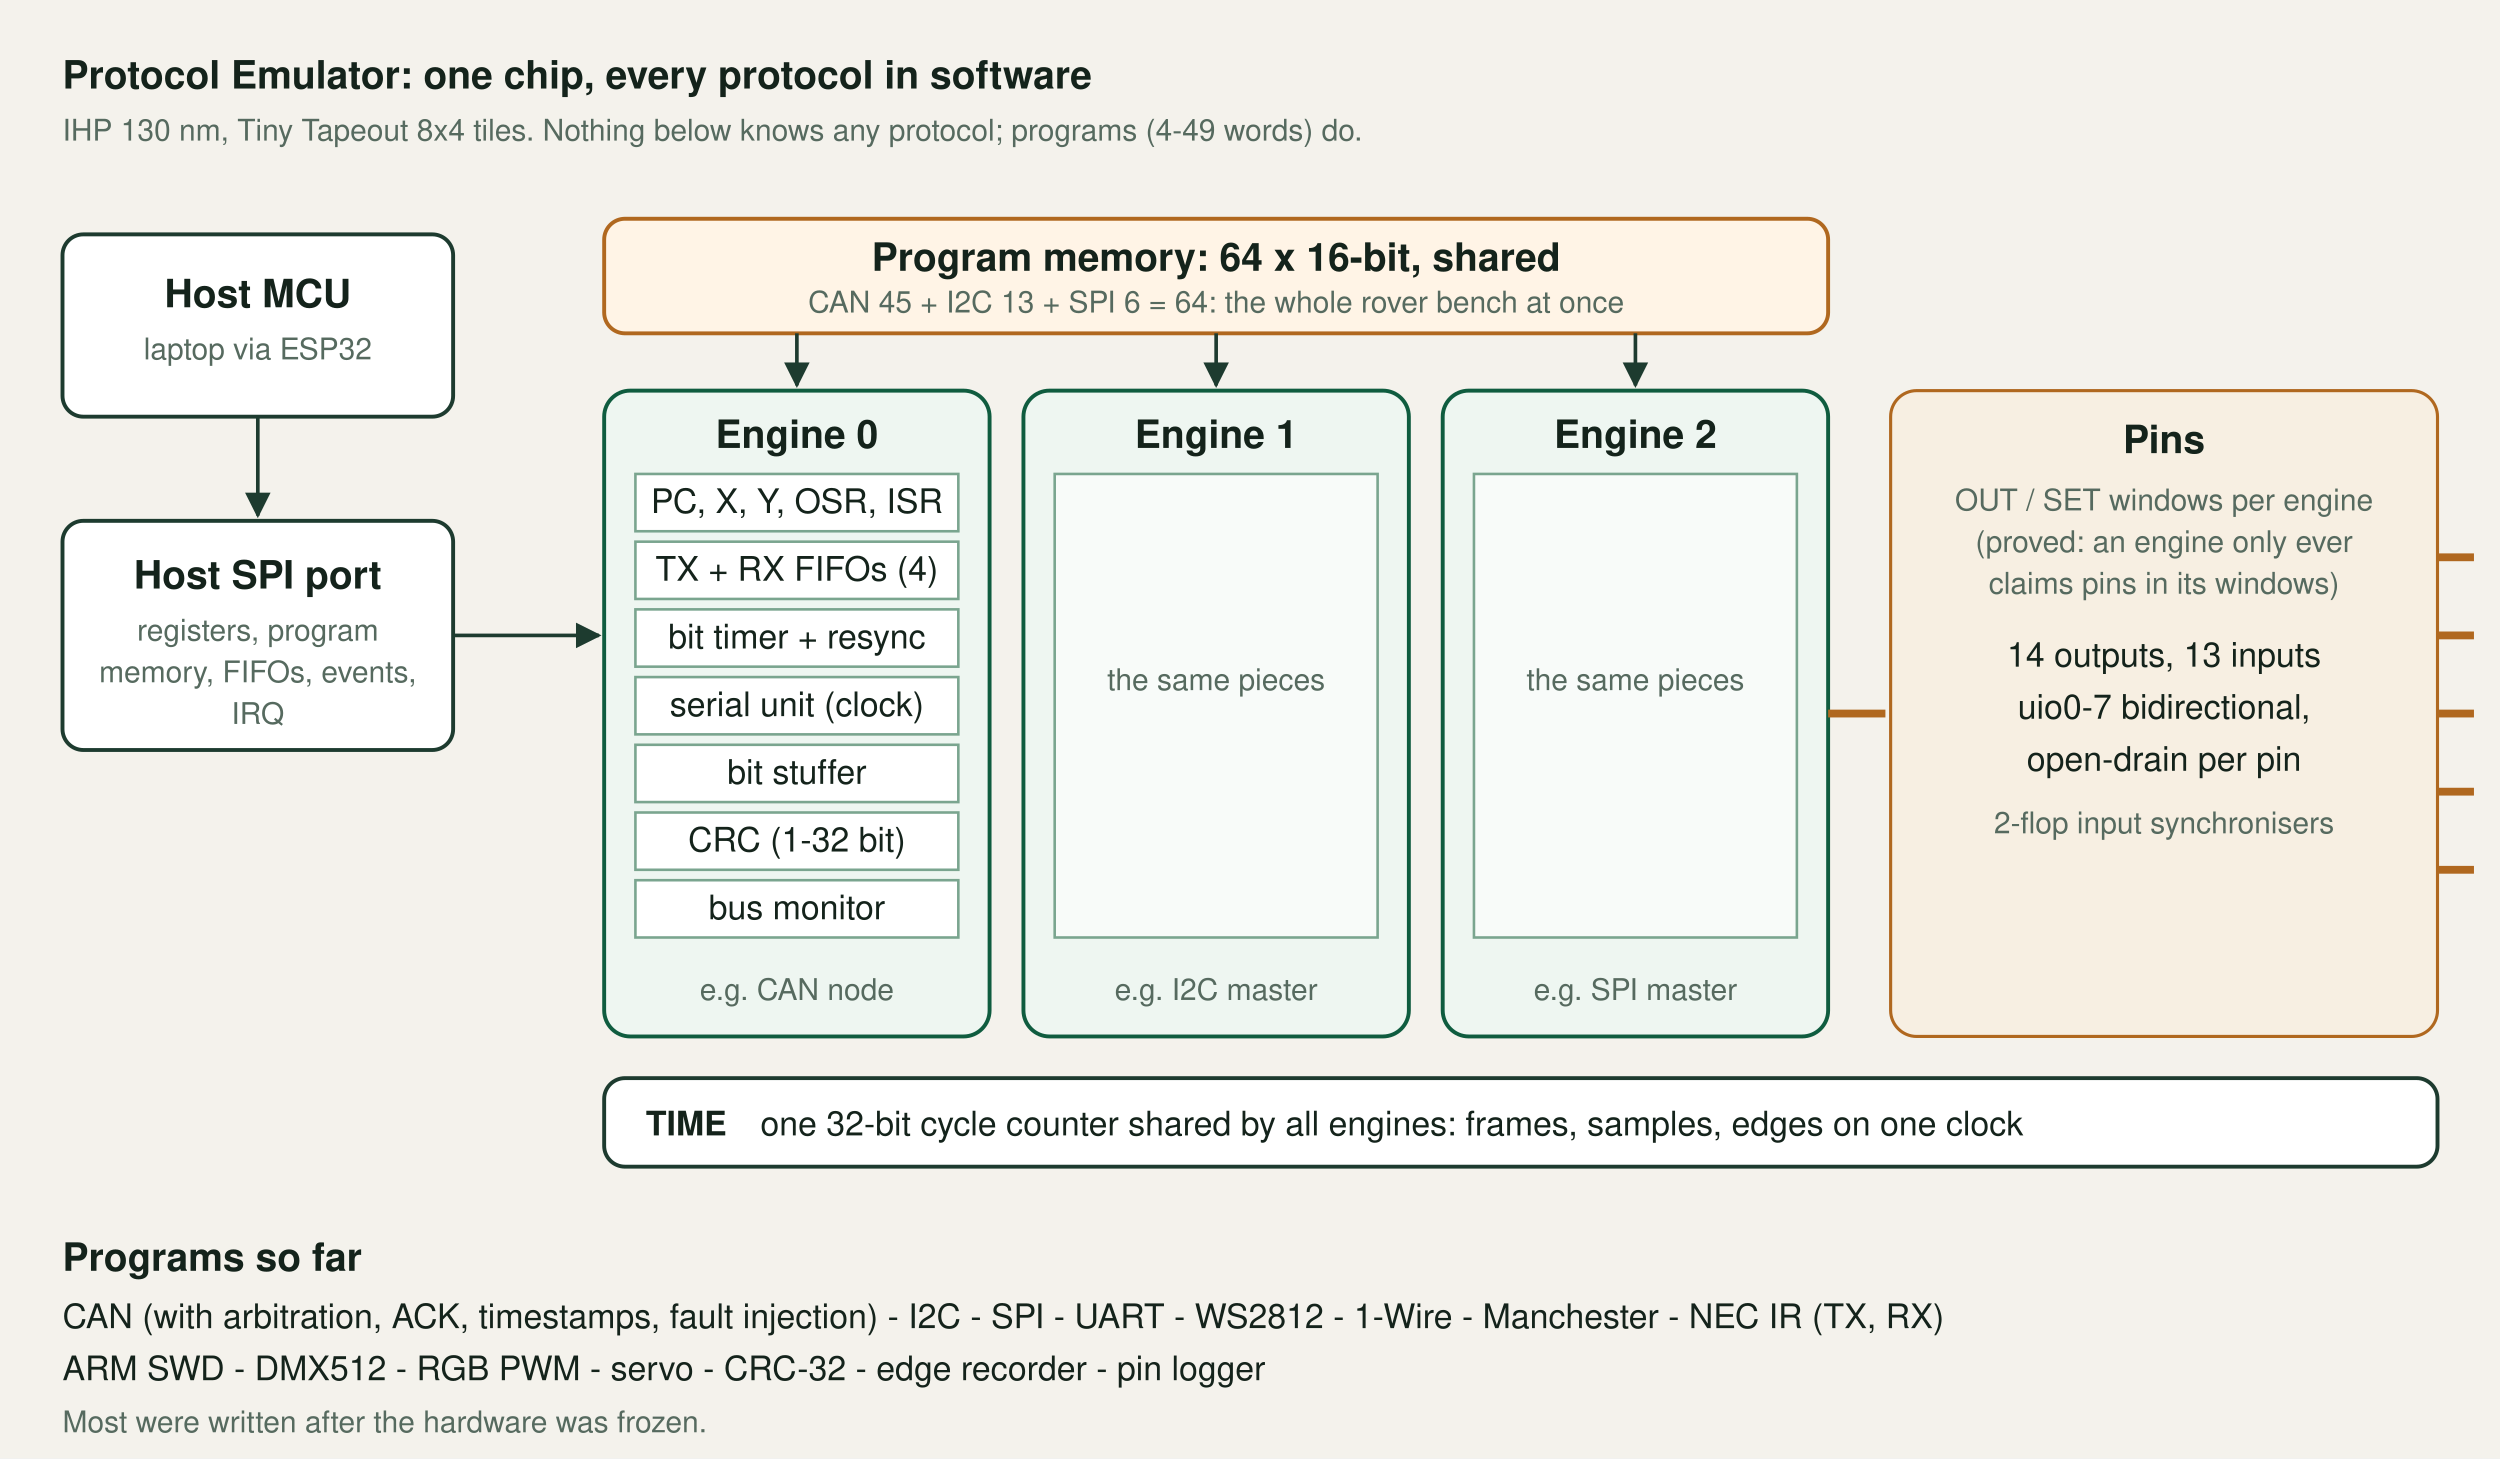
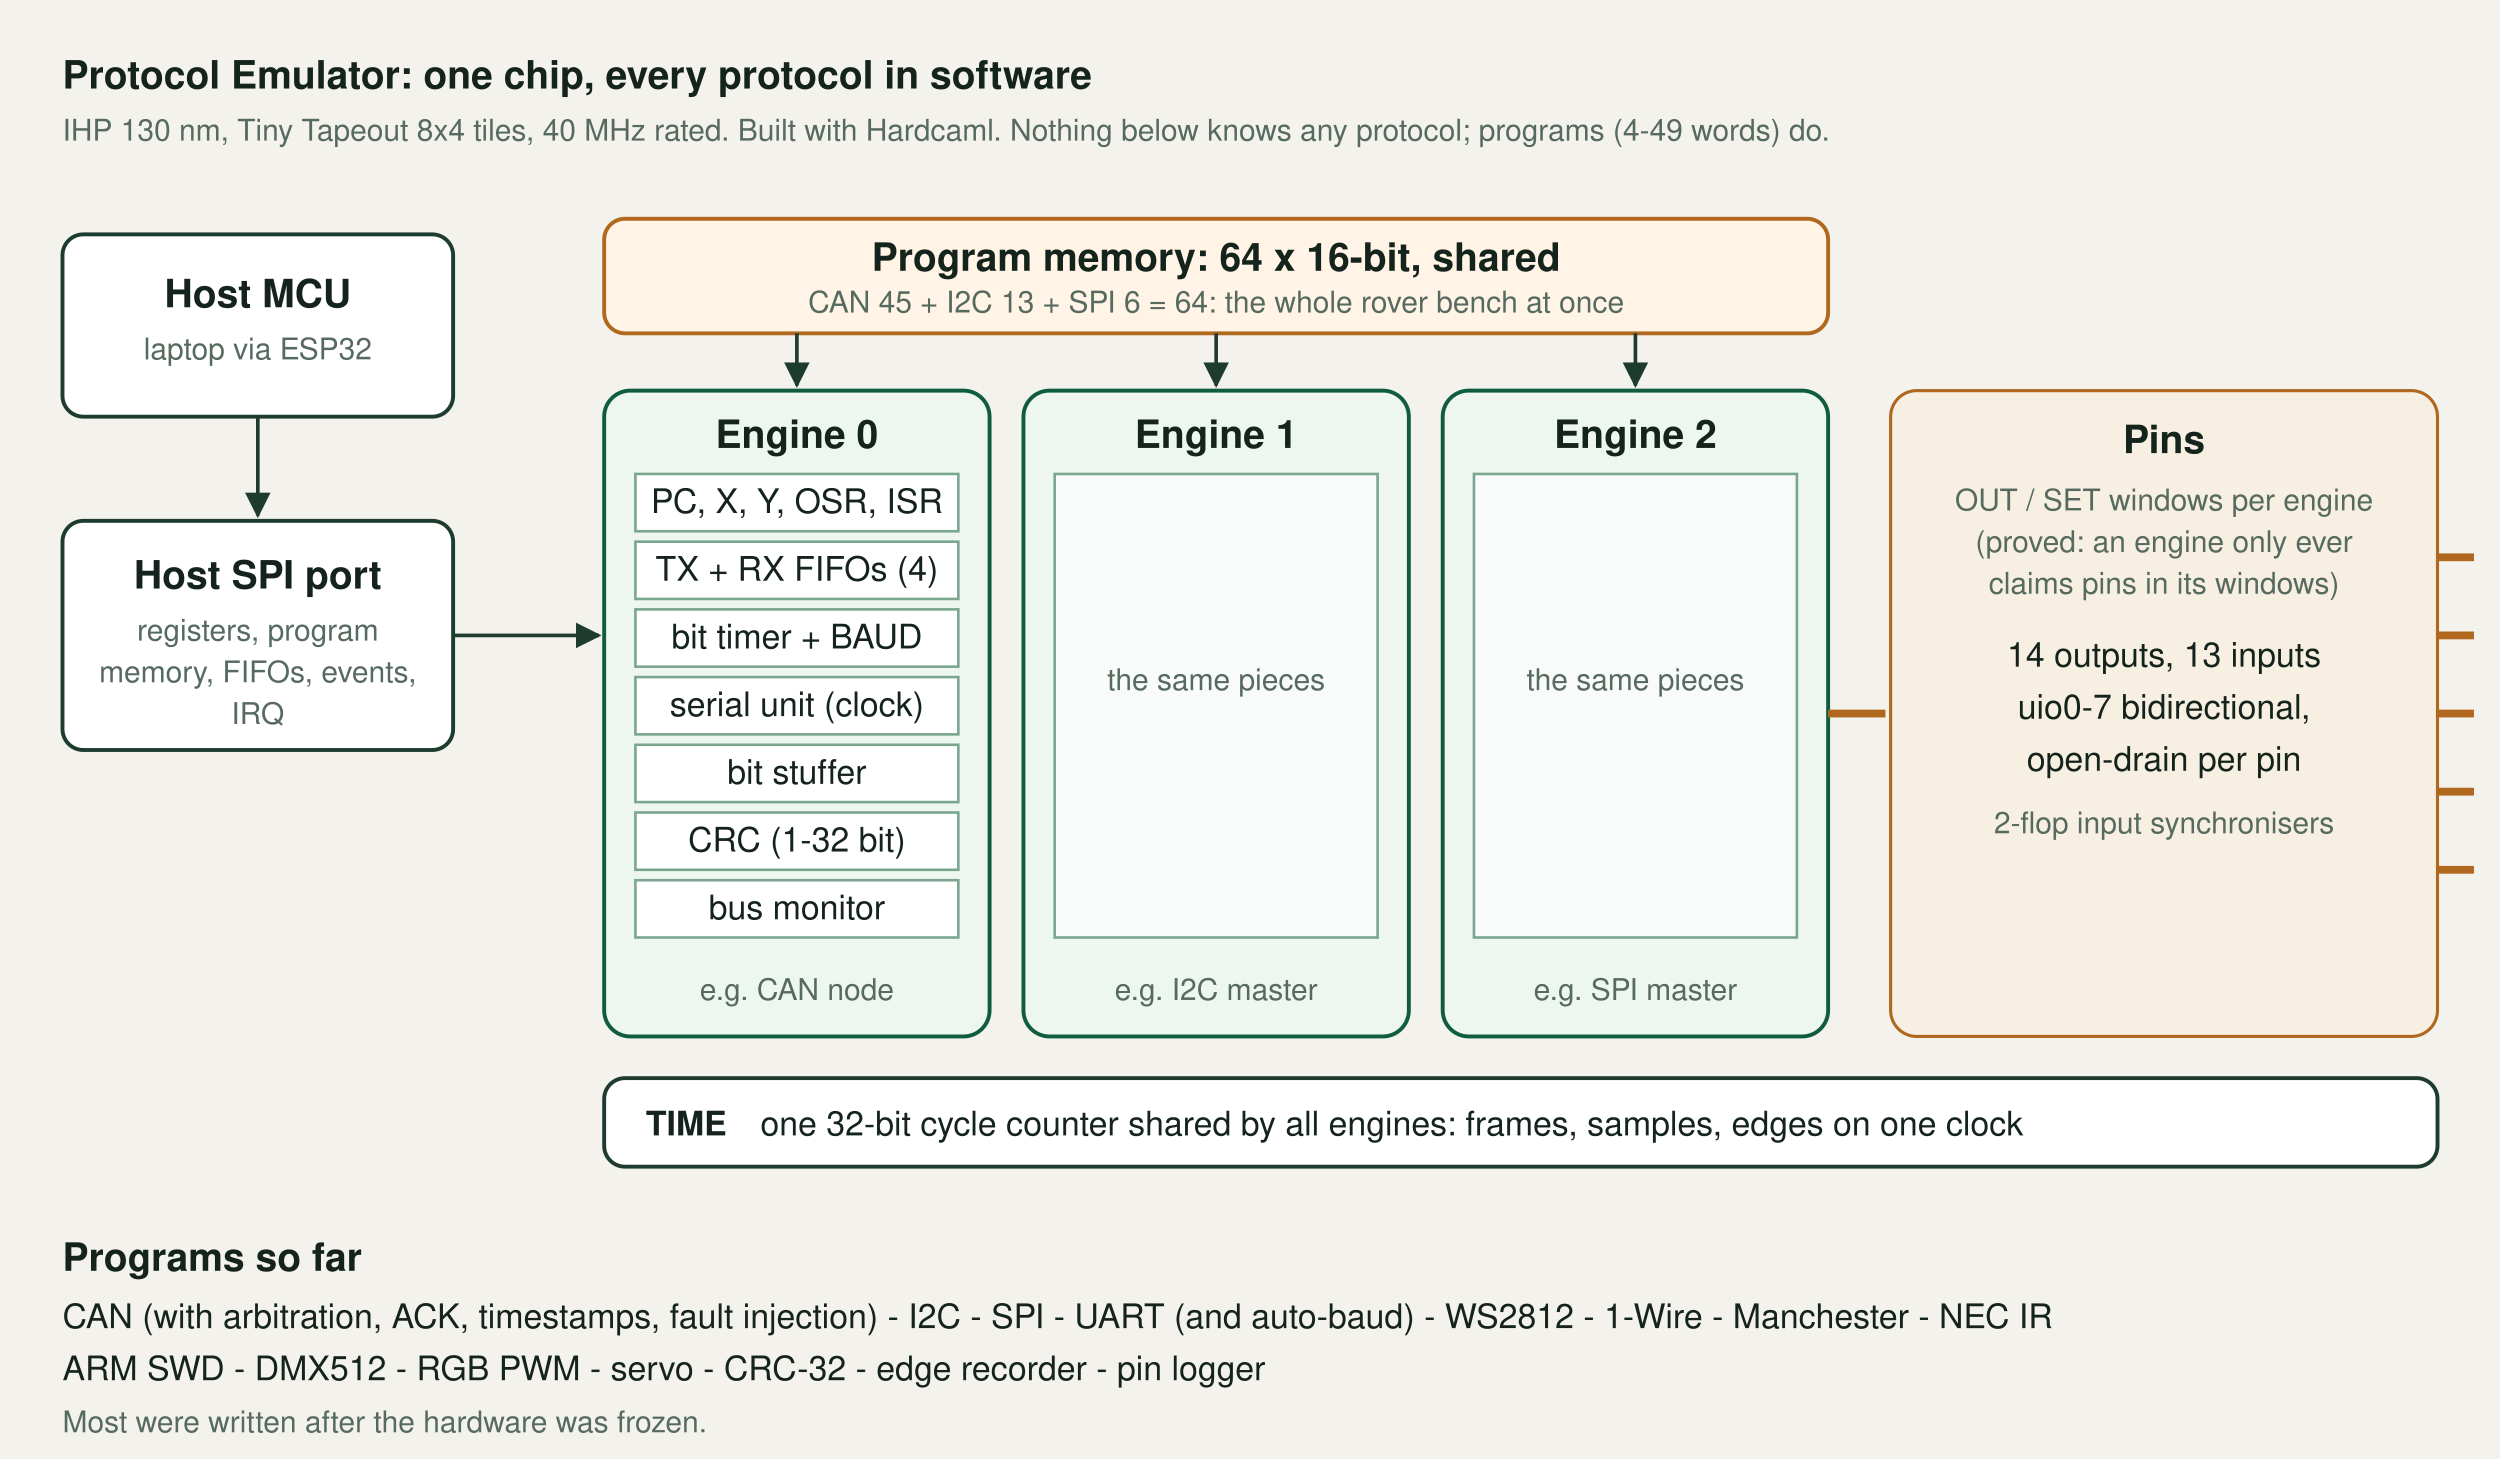
<svg xmlns="http://www.w3.org/2000/svg" viewBox="0 0 960 560" font-family="Helvetica, Arial, sans-serif" font-size="13">
  <defs>
    <marker id="a" viewBox="0 0 10 10" refX="9" refY="5" markerWidth="7" markerHeight="7" orient="auto-start-reverse">
      <path d="M0,0 L10,5 L0,10 z" fill="#1d3b2f" />
    </marker>
    <style>
      .box{fill:#ffffff;stroke:#1d3b2f;stroke-width:1.5}
      .eng{fill:#eef6f1;stroke:#0f5c3f;stroke-width:1.5}
      .unit{fill:#ffffff;stroke:#7aa58f;stroke-width:1}
      .mem{fill:#fff4e6;stroke:#b0681f;stroke-width:1.5}
      .pin{fill:#f7efe2;stroke:#b0681f;stroke-width:1.2}
      .t{fill:#14231b}
      .h{fill:#14231b;font-weight:bold;font-size:15px}
      .s{fill:#566a5f;font-size:11.5px}
      .ln{stroke:#1d3b2f;stroke-width:1.4;fill:none;marker-end:url(#a)}
      .bus{stroke:#b0681f;stroke-width:3;fill:none}
    </style>
  </defs>
  <rect width="960" height="560" fill="#f4f2ec" />
  <text x="24" y="34" class="h" font-size="18">Protocol Emulator: one chip, every protocol in software</text>
-   <text x="24" y="54" class="s">IHP 130 nm, Tiny Tapeout 8x4 tiles. Nothing below knows any protocol; programs (4-49 words) do.</text>
+   <text x="24" y="54" class="s">IHP 130 nm, Tiny Tapeout 8x4 tiles, 40 MHz rated. Built with Hardcaml. Nothing below knows any protocol; programs (4-49 words) do.</text>
  <rect x="24" y="90" width="150" height="70" rx="8" class="box" />
  <text x="99" y="118" text-anchor="middle" class="h">Host MCU</text>
  <text x="99" y="138" text-anchor="middle" class="s">laptop via ESP32</text>
  <rect x="24" y="200" width="150" height="88" rx="8" class="box" />
  <text x="99" y="226" text-anchor="middle" class="h">Host SPI port</text>
  <text x="99" y="246" text-anchor="middle" class="s">registers, program</text>
  <text x="99" y="262" text-anchor="middle" class="s">memory, FIFOs, events,</text>
  <text x="99" y="278" text-anchor="middle" class="s">IRQ</text>
  <path d="M99,160 L99,198" class="ln" />
  <path d="M174,244 L230,244" class="ln" />
  <rect x="232" y="84" width="470" height="44" rx="8" class="mem" />
  <text x="467" y="104" text-anchor="middle" class="h">Program memory: 64 x 16-bit, shared</text>
  <text x="467" y="120" text-anchor="middle" class="s">CAN 45 + I2C 13 + SPI 6 = 64: the whole rover bench at once</text>
  <g>
    <rect x="232" y="150" width="148" height="248" rx="10" class="eng" />
    <text x="306" y="172" text-anchor="middle" class="h">Engine 0</text>
    <rect x="244" y="182" width="124" height="22" class="unit" />
    <text x="306" y="197" text-anchor="middle" class="t">PC, X, Y, OSR, ISR</text>
    <rect x="244" y="208" width="124" height="22" class="unit" />
    <text x="306" y="223" text-anchor="middle" class="t">TX + RX FIFOs (4)</text>
    <rect x="244" y="234" width="124" height="22" class="unit" />
-     <text x="306" y="249" text-anchor="middle" class="t">bit timer + resync</text>
+     <text x="306" y="249" text-anchor="middle" class="t">bit timer + BAUD</text>
    <rect x="244" y="260" width="124" height="22" class="unit" />
    <text x="306" y="275" text-anchor="middle" class="t">serial unit (clock)</text>
    <rect x="244" y="286" width="124" height="22" class="unit" />
    <text x="306" y="301" text-anchor="middle" class="t">bit stuffer</text>
    <rect x="244" y="312" width="124" height="22" class="unit" />
    <text x="306" y="327" text-anchor="middle" class="t">CRC (1-32 bit)</text>
    <rect x="244" y="338" width="124" height="22" class="unit" />
    <text x="306" y="353" text-anchor="middle" class="t">bus monitor</text>
    <text x="306" y="384" text-anchor="middle" class="s">e.g. CAN node</text>
  </g>
  <g>
    <rect x="393" y="150" width="148" height="248" rx="10" class="eng" />
    <text x="467" y="172" text-anchor="middle" class="h">Engine 1</text>
    <rect x="405" y="182" width="124" height="178" class="unit" fill-opacity="0.6" />
    <text x="467" y="265" text-anchor="middle" class="s">the same pieces</text>
    <text x="467" y="384" text-anchor="middle" class="s">e.g. I2C master</text>
  </g>
  <g>
    <rect x="554" y="150" width="148" height="248" rx="10" class="eng" />
    <text x="628" y="172" text-anchor="middle" class="h">Engine 2</text>
    <rect x="566" y="182" width="124" height="178" class="unit" fill-opacity="0.6" />
    <text x="628" y="265" text-anchor="middle" class="s">the same pieces</text>
    <text x="628" y="384" text-anchor="middle" class="s">e.g. SPI master</text>
  </g>
  <path d="M306,128 L306,148" class="ln" />
  <path d="M467,128 L467,148" class="ln" />
  <path d="M628,128 L628,148" class="ln" />
  <rect x="232" y="414" width="704" height="34" rx="8" class="box" />
  <text x="248" y="436" class="t" font-weight="bold">TIME</text>
  <text x="292" y="436" class="t">one 32-bit cycle counter shared by all engines: frames, samples, edges on one clock</text>
  <rect x="726" y="150" width="210" height="248" rx="10" class="pin" />
  <text x="831" y="174" text-anchor="middle" class="h">Pins</text>
  <text x="831" y="196" text-anchor="middle" class="s">OUT / SET windows per engine</text>
  <text x="831" y="212" text-anchor="middle" class="s">(proved: an engine only ever</text>
  <text x="831" y="228" text-anchor="middle" class="s">claims pins in its windows)</text>
  <text x="831" y="256" text-anchor="middle" class="t">14 outputs, 13 inputs</text>
  <text x="831" y="276" text-anchor="middle" class="t">uio0-7 bidirectional,</text>
  <text x="831" y="296" text-anchor="middle" class="t">open-drain per pin</text>
  <text x="831" y="320" text-anchor="middle" class="s">2-flop input synchronisers</text>
  <path d="M702,274 L724,274" class="bus" />
  <path d="M936,214 L950,214 M936,244 L950,244 M936,274 L950,274 M936,304 L950,304 M936,334 L950,334" class="bus" />
  <text x="24" y="488" class="h">Programs so far</text>
-   <text x="24" y="510" class="t">CAN (with arbitration, ACK, timestamps, fault injection) - I2C - SPI - UART - WS2812 - 1-Wire - Manchester - NEC IR (TX, RX)</text>
+   <text x="24" y="510" class="t">CAN (with arbitration, ACK, timestamps, fault injection) - I2C - SPI - UART (and auto-baud) - WS2812 - 1-Wire - Manchester - NEC IR</text>
  <text x="24" y="530" class="t">ARM SWD - DMX512 - RGB PWM - servo - CRC-32 - edge recorder - pin logger</text>
  <text x="24" y="550" class="s">Most were written after the hardware was frozen.</text>
</svg>
